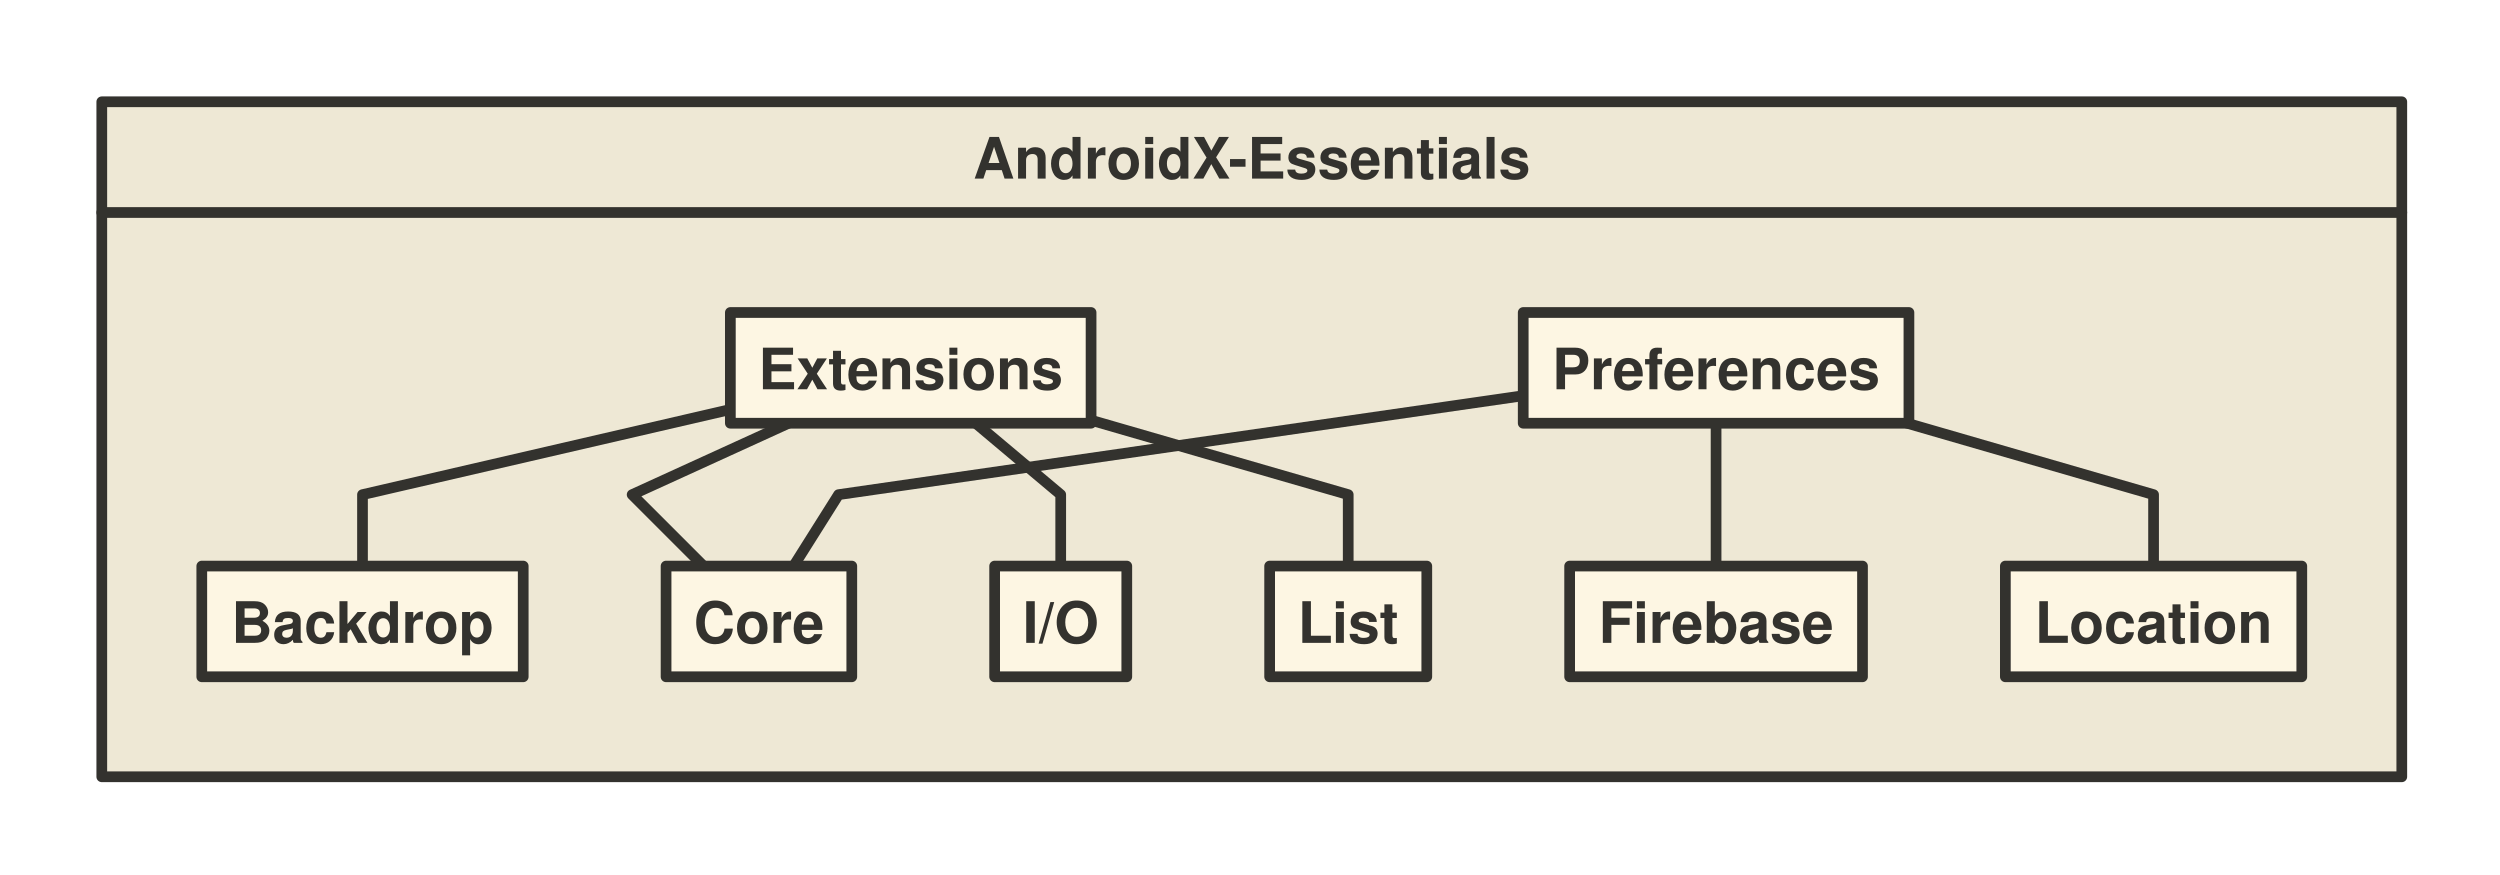
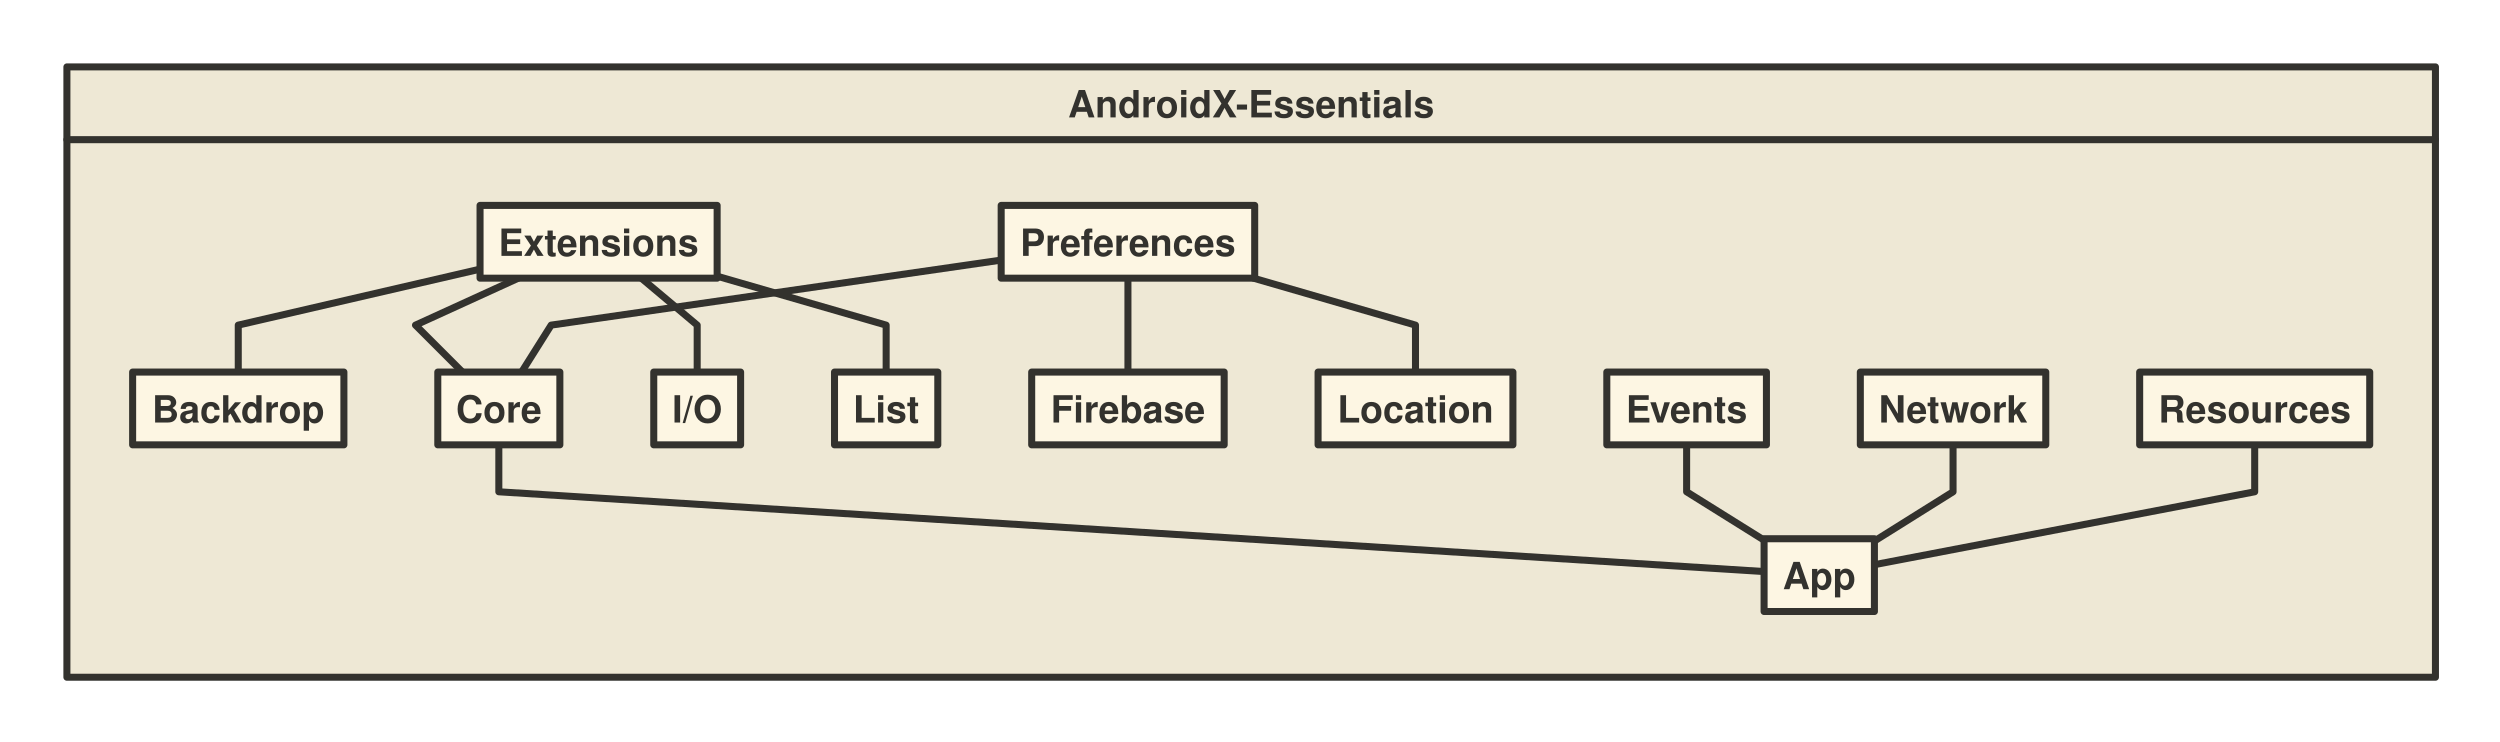
- <svg xmlns="http://www.w3.org/2000/svg" style="font:bold  12pt Helvetica, Helvetica, sans-serif;;stroke-linejoin:round;stroke-linecap:round" baseProfile="full" height="245" version="1.1" viewbox="0 0 700 245" width="700">
-   <rect style="stroke:none; fill:transparent;" height="245" width="700" x="0" y="0" />
-   <rect style="stroke:#33322E;fill:#eee8d5;stroke-dasharray:none;stroke-width:3;" data-name="AndroidX-Essentials" height="189" width="644" x="28.5" y="28.5" />
-   <path style="stroke:#33322E;fill:none;stroke-dasharray:none;stroke-width:3;" d="M28.5 59.5 L672.5 59.5" data-name="AndroidX-Essentials" />
-   <text style="fill: #33322E;font:bold  12pt Helvetica, Helvetica, sans-serif;text-anchor: middle;" data-name="AndroidX-Essentials" x="350.5" y="50">AndroidX-Essentials
+ <svg xmlns="http://www.w3.org/2000/svg" style="font:bold  12pt Helvetica, Helvetica, sans-serif;;stroke-linejoin:round;stroke-linecap:round" baseProfile="full" height="316" version="1.1" viewbox="0 0 1065 316" width="1065">
+   <rect style="stroke:none; fill:transparent;" height="316" width="1065" x="0" y="0" />
+   <rect style="stroke:#33322E;fill:#eee8d5;stroke-dasharray:none;stroke-width:3;" data-name="AndroidX-Essentials" height="260" width="1009" x="28.5" y="28.5" />
+   <path style="stroke:#33322E;fill:none;stroke-dasharray:none;stroke-width:3;" d="M28.5 59.5 L1037.5 59.5" data-name="AndroidX-Essentials" />
+   <text style="fill: #33322E;font:bold  12pt Helvetica, Helvetica, sans-serif;text-anchor: middle;" data-name="AndroidX-Essentials" x="533" y="50">AndroidX-Essentials
    </text>
  <path style="stroke:#33322E;fill:none;stroke-dasharray:none;stroke-width:3;" d="M204.3 114.7 L101.5 138.5 L101.5 158.5 L101.5 158.5 " data-name="AndroidX-Essentials" />
  <path style="stroke:#33322E;fill:none;stroke-dasharray:none;stroke-width:3;" d="M220.8 118.5 L177 138.5 L197 158.5 L197 158.5 " data-name="AndroidX-Essentials" />
  <path style="stroke:#33322E;fill:none;stroke-dasharray:none;stroke-width:3;" d="M273.2 118.5 L297 138.5 L297 158.5 L297 158.5 " data-name="AndroidX-Essentials" />
  <path style="stroke:#33322E;fill:none;stroke-dasharray:none;stroke-width:3;" d="M305.3 117.6 L377.5 138.5 L377.5 158.5 L377.5 158.5 " data-name="AndroidX-Essentials" />
  <path style="stroke:#33322E;fill:none;stroke-dasharray:none;stroke-width:3;" d="M426.5 110.8 L234.8 138.5 L222.2 158.5 L222.2 158.5 " data-name="AndroidX-Essentials" />
  <path style="stroke:#33322E;fill:none;stroke-dasharray:none;stroke-width:3;" d="M480.5 118.5 L480.5 138.5 L480.5 158.5 L480.5 158.5 " data-name="AndroidX-Essentials" />
  <path style="stroke:#33322E;fill:none;stroke-dasharray:none;stroke-width:3;" d="M534 118.5 L603 138.5 L603 158.5 L603 158.5 " data-name="AndroidX-Essentials" />
+   <path style="stroke:#33322E;fill:none;stroke-dasharray:none;stroke-width:3;" d="M212.5 189.5 L212.5 209.5 L751.8 243.5 L751.8 243.5 " data-name="AndroidX-Essentials" />
+   <path style="stroke:#33322E;fill:none;stroke-dasharray:none;stroke-width:3;" d="M718.5 189.5 L718.5 209.5 L751.8 230.3 L751.8 230.3 " data-name="AndroidX-Essentials" />
+   <path style="stroke:#33322E;fill:none;stroke-dasharray:none;stroke-width:3;" d="M832 189.5 L832 209.5 L798.8 230.3 L798.8 230.3 " data-name="AndroidX-Essentials" />
+   <path style="stroke:#33322E;fill:none;stroke-dasharray:none;stroke-width:3;" d="M960.5 189.5 L960.5 209.5 L798.8 240.5 L798.8 240.5 " data-name="AndroidX-Essentials" />
  <rect style="stroke:#33322E;fill:#fdf6e3;stroke-dasharray:none;stroke-width:3;" data-name="Extensions" height="31" width="101" x="204.5" y="87.5" />
  <text style="fill: #33322E;font:bold  12pt Helvetica, Helvetica, sans-serif;text-anchor: middle;" data-name="Extensions" x="255" y="109">Extensions
    </text>
  <rect style="stroke:#33322E;fill:#fdf6e3;stroke-dasharray:none;stroke-width:3;" data-name="Backdrop" height="31" width="90" x="56.5" y="158.5" />
  <text style="fill: #33322E;font:bold  12pt Helvetica, Helvetica, sans-serif;text-anchor: middle;" data-name="Backdrop" x="101.5" y="180">Backdrop
    </text>
  <rect style="stroke:#33322E;fill:#fdf6e3;stroke-dasharray:none;stroke-width:3;" data-name="Core" height="31" width="52" x="186.5" y="158.5" />
  <text style="fill: #33322E;font:bold  12pt Helvetica, Helvetica, sans-serif;text-anchor: middle;" data-name="Core" x="212.5" y="180">Core
    </text>
  <rect style="stroke:#33322E;fill:#fdf6e3;stroke-dasharray:none;stroke-width:3;" data-name="I/O" height="31" width="37" x="278.5" y="158.5" />
-   <text style="fill: #33322E;font:bold  12pt Helvetica, Helvetica, sans-serif;text-anchor: middle;" data-name="I/O" x="297" y="180">I/O
+   <text data-name="I/O" x="297" style="fill: #33322E;font:bold  12pt Helvetica, Helvetica, sans-serif;text-anchor: middle;" y="180">I/O
    </text>
  <rect style="stroke:#33322E;fill:#fdf6e3;stroke-dasharray:none;stroke-width:3;" data-name="List" height="31" width="44" x="355.5" y="158.5" />
-   <text style="fill: #33322E;font:bold  12pt Helvetica, Helvetica, sans-serif;text-anchor: middle;" data-name="List" x="377.5" y="180">List
+   <text data-name="List" x="377.5" style="fill: #33322E;font:bold  12pt Helvetica, Helvetica, sans-serif;text-anchor: middle;" y="180">List
    </text>
  <rect style="stroke:#33322E;fill:#fdf6e3;stroke-dasharray:none;stroke-width:3;" data-name="Preferences" height="31" width="108" x="426.5" y="87.5" />
-   <text style="fill: #33322E;font:bold  12pt Helvetica, Helvetica, sans-serif;text-anchor: middle;" data-name="Preferences" x="480.5" y="109">Preferences
+   <text data-name="Preferences" x="480.5" style="fill: #33322E;font:bold  12pt Helvetica, Helvetica, sans-serif;text-anchor: middle;" y="109">Preferences
    </text>
  <rect style="stroke:#33322E;fill:#fdf6e3;stroke-dasharray:none;stroke-width:3;" data-name="Firebase" height="31" width="82" x="439.5" y="158.5" />
-   <text style="fill: #33322E;font:bold  12pt Helvetica, Helvetica, sans-serif;text-anchor: middle;" data-name="Firebase" x="480.5" y="180">Firebase
+   <text data-name="Firebase" x="480.5" style="fill: #33322E;font:bold  12pt Helvetica, Helvetica, sans-serif;text-anchor: middle;" y="180">Firebase
    </text>
  <rect style="stroke:#33322E;fill:#fdf6e3;stroke-dasharray:none;stroke-width:3;" data-name="Location" height="31" width="83" x="561.5" y="158.5" />
-   <text style="fill: #33322E;font:bold  12pt Helvetica, Helvetica, sans-serif;text-anchor: middle;" data-name="Location" x="603" y="180">Location
+   <text data-name="Location" x="603" style="fill: #33322E;font:bold  12pt Helvetica, Helvetica, sans-serif;text-anchor: middle;" y="180">Location
+     </text>
+   <rect style="stroke:#33322E;fill:#fdf6e3;stroke-dasharray:none;stroke-width:3;" data-name="App" height="31" width="47" x="751.5" y="229.5" />
+   <text data-name="App" x="775" style="fill: #33322E;font:bold  12pt Helvetica, Helvetica, sans-serif;text-anchor: middle;" y="251">App
+     </text>
+   <rect style="stroke:#33322E;fill:#fdf6e3;stroke-dasharray:none;stroke-width:3;" data-name="Events" height="31" width="68" x="684.5" y="158.5" />
+   <text data-name="Events" x="718.5" style="fill: #33322E;font:bold  12pt Helvetica, Helvetica, sans-serif;text-anchor: middle;" y="180">Events
+     </text>
+   <rect style="stroke:#33322E;fill:#fdf6e3;stroke-dasharray:none;stroke-width:3;" data-name="Network" height="31" width="79" x="792.5" y="158.5" />
+   <text data-name="Network" x="832" style="fill: #33322E;font:bold  12pt Helvetica, Helvetica, sans-serif;text-anchor: middle;" y="180">Network
+     </text>
+   <rect style="stroke:#33322E;fill:#fdf6e3;stroke-dasharray:none;stroke-width:3;" data-name="Resources" height="31" width="98" x="911.5" y="158.5" />
+   <text data-name="Resources" x="960.5" style="fill: #33322E;font:bold  12pt Helvetica, Helvetica, sans-serif;text-anchor: middle;" y="180">Resources
    </text>
</svg>
